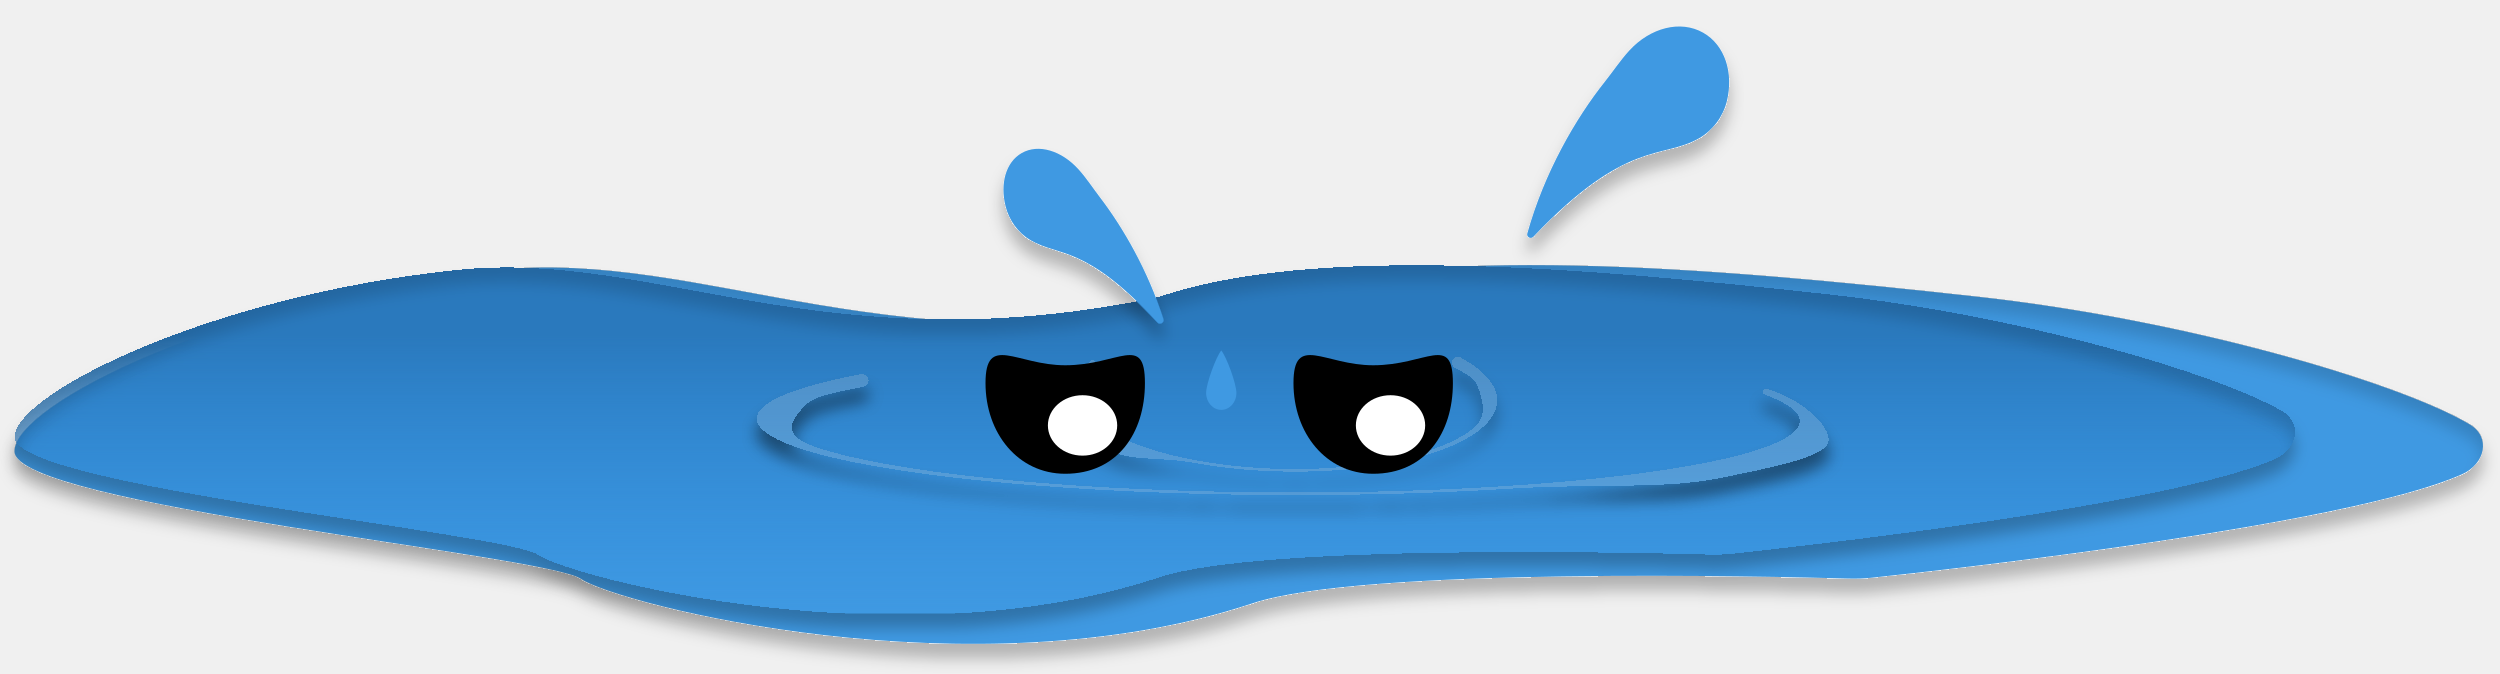
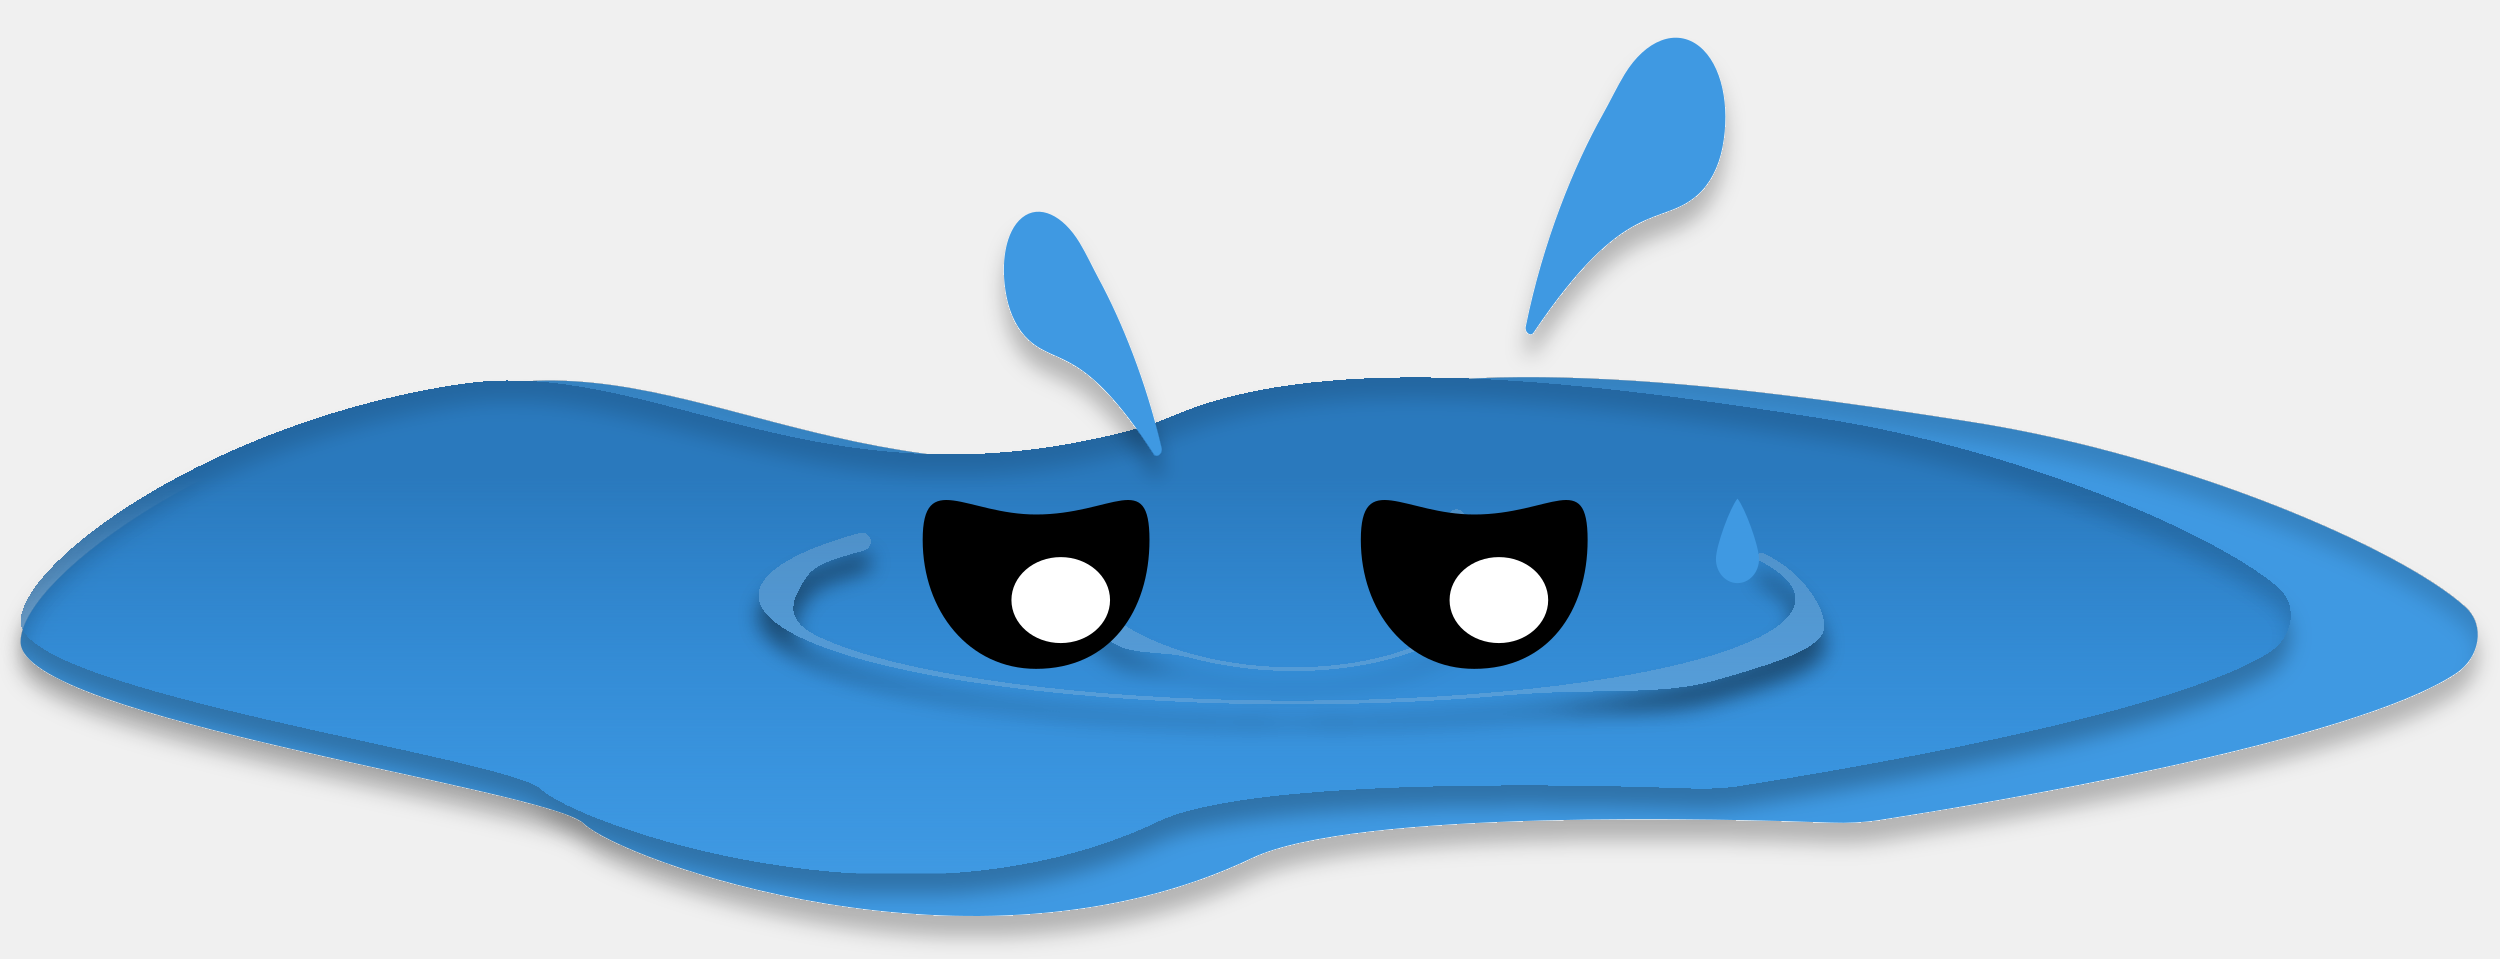
- <svg xmlns="http://www.w3.org/2000/svg" width="690" height="186" viewBox="0 0 690 186" fill="none">
-   <g filter="url(#filter0_di_310_271)">
-     <path d="M681.628 117.122C687.573 120.652 685.88 128.012 679.578 130.857C648.437 144.921 537.152 157.261 516.7 159.437C514.477 159.674 512.338 159.74 510.103 159.677C489.126 159.089 375.941 156.423 345.788 166.474C268.402 192.269 170.058 166.474 160.384 159.777C150.711 153.08 4 139.326 4 124.557C4 111.734 62.234 82.267 136.201 74.578C195.772 68.386 245.831 103.598 345.788 82.639C391.27 66.956 471.541 73.727 545.703 81.892C604.084 88.321 662.633 105.843 681.628 117.122Z" fill="#3F99E2" />
+ <svg xmlns="http://www.w3.org/2000/svg" width="485" height="186" viewBox="0 0 485 186" fill="none">
+   <g filter="url(#filter0_di_319_2)">
+     <path d="M478.243 117.731C482.272 121.361 481.025 127.577 476.517 130.593C456.326 144.099 383.943 156.07 364.733 159.061C361.579 159.552 358.466 159.702 355.276 159.585C335.906 158.871 262.96 156.883 242.852 166.474C188.772 192.269 120.046 166.474 113.286 159.777C106.526 153.08 4 139.326 4 124.557C4 111.734 44.696 82.267 96.386 74.578C137.203 68.507 171.631 102.239 238.801 83.803C241.485 83.066 244.085 81.984 246.655 80.916C278.977 67.483 332.74 74.043 382.558 81.892C424.099 88.438 465.76 106.484 478.243 117.731Z" fill="#3F99E2" />
  </g>
-   <g filter="url(#filter1_di_310_271)">
-     <path d="M629.692 113.372C635.701 116.802 634.069 124.073 627.714 126.809C598.028 139.59 497.611 150.756 478.203 152.823C475.982 153.059 473.849 153.129 471.617 153.067C451.665 152.511 347.716 150.103 319.947 159.349C248.412 183.166 157.503 159.349 148.561 153.165C139.619 146.981 4 134.282 4 120.645C4 108.805 57.832 81.598 126.206 74.499C181.273 68.781 227.547 101.293 319.947 81.942C361.99 67.461 436.192 73.712 504.746 81.252C558.013 87.11 611.431 102.948 629.692 113.372Z" fill="url(#paint0_linear_310_271)" shape-rendering="crispEdges" />
+   <g filter="url(#filter1_di_319_2)">
+     <path d="M441.911 113.923C446.025 117.465 444.826 123.663 440.245 126.574C420.994 138.811 355.984 149.613 337.843 152.444C334.693 152.936 331.552 153.09 328.365 152.975C309.946 152.306 243.261 150.55 224.793 159.349C174.802 183.166 111.272 159.349 105.023 153.165C98.775 146.981 4 134.282 4 120.645C4 108.805 41.619 81.598 89.401 74.499C127.072 68.902 158.854 99.938 220.749 83.098C223.432 82.368 226.023 81.285 228.597 80.232C258.506 67.986 308.033 74.028 353.937 81.252C391.824 87.215 429.82 103.515 441.911 113.923Z" fill="url(#paint0_linear_319_2)" shape-rendering="crispEdges" />
  </g>
-   <g filter="url(#filter2_dd_310_271)">
-     <path d="M487.312 107.237C487.407 107.231 487.503 107.242 487.594 107.269C498.751 110.646 506.486 119.06 504.346 122.712C502.196 126.378 488.918 129.103 473.976 132.083C459.034 135.064 439.945 133.422 416.302 134.901C392.658 136.379 366.561 136.932 340.689 136.503C314.817 136.075 290.104 134.68 269.087 132.462C248.07 130.243 231.507 127.282 221.099 123.882C210.691 120.481 206.813 116.764 209.863 113.112C212.858 109.527 222.425 106.132 237.604 103.262C238.14 103.161 238.696 103.311 239.107 103.669V103.669C240.235 104.651 239.724 106.503 238.254 106.781C226.297 109.043 223.771 109.903 221.081 113.123C218.137 116.648 215.732 120.321 225.778 123.603C235.823 126.885 251.808 129.743 272.093 131.884C292.377 134.025 316.229 135.371 341.199 135.785C366.17 136.199 391.358 135.665 414.177 134.238C436.996 132.811 456.625 130.543 471.046 127.666C485.467 124.79 494.161 121.408 496.236 117.869C498.015 114.834 494.87 111.777 487.1 108.929C486.26 108.621 486.419 107.296 487.312 107.237V107.237Z" fill="#D9D9D9" fill-opacity="0.2" shape-rendering="crispEdges" />
+   <g filter="url(#filter2_dd_319_2)">
+     <path d="M341.659 107.246C341.786 107.234 341.915 107.254 342.033 107.305C349.785 110.706 355.147 119.073 353.657 122.712C352.155 126.378 342.876 129.103 332.434 132.083C321.992 135.064 308.652 133.422 292.129 134.901C275.606 136.379 257.368 136.932 239.288 136.503C221.208 136.075 203.938 134.68 189.251 132.462C174.563 130.243 162.989 127.282 155.715 123.882C148.442 120.481 145.732 116.764 147.863 113.112C149.923 109.585 156.428 106.241 166.74 103.401C167.411 103.216 168.126 103.452 168.562 103.995V103.995C169.357 104.986 168.869 106.466 167.644 106.798C159.339 109.048 157.578 109.911 155.702 113.123C153.645 116.648 151.965 120.321 158.985 123.603C166.005 126.885 177.176 129.743 191.351 131.884C205.527 134.025 222.195 135.371 239.645 135.785C257.095 136.199 274.697 135.665 290.644 134.238C306.591 132.811 320.308 130.543 330.386 127.666C340.464 124.79 346.539 121.408 347.989 117.869C349.249 114.794 346.977 111.697 341.389 108.817C340.678 108.45 340.863 107.321 341.659 107.246V107.246Z" fill="#D9D9D9" fill-opacity="0.2" shape-rendering="crispEdges" />
  </g>
-   <g filter="url(#filter3_d_310_271)">
-     <path d="M301.755 99.342C301.575 99.308 301.39 99.346 301.244 99.455C296.777 102.794 293.574 110.956 294.343 114.583C295.124 118.273 300.398 121.142 306.335 124.286C312.271 127.429 319.977 125.997 329.443 127.734C338.909 129.471 349.382 130.311 359.786 130.166C370.189 130.021 380.149 128.897 388.643 126.91C397.136 124.923 403.857 122.144 408.114 118.858C412.371 115.573 414.012 111.899 412.868 108.215C411.817 104.829 408.449 101.547 403.074 98.651C402.271 98.219 401.279 98.559 400.877 99.377V99.377C400.478 100.193 400.816 101.178 401.628 101.586C406.36 103.97 407.354 104.859 408.361 108.103C409.466 111.659 410.35 115.357 406.24 118.528C402.131 121.699 395.645 124.381 387.448 126.299C379.251 128.217 369.638 129.302 359.597 129.442C349.555 129.582 339.448 128.772 330.312 127.095C321.176 125.418 313.34 122.936 307.611 119.902C301.881 116.868 298.464 113.392 297.709 109.831C297.031 106.632 298.525 103.467 302.047 100.6C302.509 100.224 302.34 99.454 301.755 99.342V99.342Z" fill="#D9D9D9" fill-opacity="0.2" shape-rendering="crispEdges" />
+   <g filter="url(#filter3_d_319_2)">
+     <path d="M212.207 99.376C212.007 99.322 211.795 99.376 211.657 99.527C208.57 102.909 206.367 110.982 206.901 114.583C207.447 118.273 211.132 121.142 215.281 124.286C219.43 127.429 224.815 125.997 231.43 127.734C238.045 129.471 245.363 130.311 252.634 130.166C259.905 130.021 266.865 128.897 272.8 126.91C278.736 124.923 283.432 122.144 286.407 118.858C289.383 115.573 290.529 111.899 289.73 108.215C289.034 105.006 286.883 101.891 283.463 99.109C282.68 98.472 281.537 98.832 281.214 99.776V99.776C280.995 100.413 281.232 101.125 281.786 101.523C285.17 103.954 285.87 104.83 286.58 108.103C287.352 111.659 287.97 115.357 285.098 118.528C282.227 121.699 277.694 124.381 271.965 126.299C266.237 128.217 259.519 129.302 252.502 129.442C245.485 129.582 238.421 128.772 232.037 127.095C225.652 125.418 220.177 122.936 216.173 119.902C212.169 116.868 209.78 113.392 209.253 109.831C208.766 106.543 209.883 103.291 212.493 100.361C212.786 100.033 212.636 99.494 212.207 99.376V99.376Z" fill="#D9D9D9" fill-opacity="0.2" shape-rendering="crispEdges" />
  </g>
-   <g filter="url(#filter4_d_310_271)">
-     <path d="M449.711 13.929C447.237 16.623 445.205 19.71 442.927 22.572C434.893 32.66 426.195 47.672 421.539 64.433C421.263 65.426 422.503 66.082 423.214 65.335C448.974 38.269 458.693 44.007 468.91 38.178C472.752 35.986 475.565 32.207 476.615 27.909C478.512 20.148 476.105 12.449 470.08 9.028C463.764 5.443 455.45 7.68 449.711 13.929Z" fill="#3F99E2" />
+   <g filter="url(#filter4_d_319_2)">
+     <path d="M315.218 14.342C313.695 16.829 312.418 19.581 310.971 22.151C305.412 32.027 299.35 46.799 296.001 63.361C295.776 64.473 296.934 65.367 297.496 64.532C315.37 37.977 322.031 44.129 329.222 37.901C331.694 35.761 333.419 32.419 334.163 28.542C335.693 20.57 334.036 12.542 329.711 9.028C325.201 5.365 319.234 7.78 315.218 14.342Z" fill="#3F99E2" />
  </g>
-   <g filter="url(#filter5_d_310_271)">
-     <path d="M297.625 46.692C299.843 49.131 301.641 51.929 303.643 54.548C309.973 62.827 316.903 74.816 321.091 88.053C321.41 89.062 320.134 89.74 319.418 88.961C299.529 67.317 292.222 70.914 284.407 66.279C280.974 64.242 278.501 60.795 277.535 56.922C275.982 50.697 277.587 44.743 282 42.238C286.652 39.597 292.996 41.6 297.625 46.692Z" fill="#3F99E2" />
+   <g filter="url(#filter5_d_319_2)">
+     <path d="M209.426 47.066C210.789 49.315 211.922 51.811 213.191 54.159C217.54 62.209 222.333 73.905 225.329 86.886C225.587 88.006 224.402 88.92 223.838 88.055C210.131 67.037 205.158 70.984 199.659 66.017C197.462 64.034 195.943 60.985 195.261 57.498C194.002 51.066 195.096 44.821 198.275 42.238C201.604 39.533 206.173 41.7 209.426 47.066Z" fill="#3F99E2" />
  </g>
  <path d="M341.248 108.462C341.248 111.037 339.377 113.125 337.069 113.125C334.762 113.125 332.891 111.037 332.891 108.462C332.891 105.886 335.623 98.5 337.069 96.732C338.516 98.5 341.248 105.886 341.248 108.462Z" fill="#3F99E2" />
-   <path d="M272 105.743C272 91.927 280.531 100.813 294 100.813C308.816 100.813 316 91.927 316 105.743C316 119.559 308.367 130.759 294 130.759C280.98 130.759 272 119.559 272 105.743Z" fill="black" />
-   <ellipse cx="298.783" cy="117.417" rx="9.565" ry="8.339" transform="rotate(-180 298.783 117.417)" fill="white" />
-   <path d="M357 105.743C357 91.927 365.531 100.813 379 100.813C393.816 100.813 401 91.927 401 105.743C401 119.559 393.367 130.759 379 130.759C365.98 130.759 357 119.559 357 105.743Z" fill="black" />
-   <ellipse cx="383.783" cy="117.417" rx="9.565" ry="8.339" transform="rotate(-180 383.783 117.417)" fill="white" />
+   <path d="M179 104.743C179 90.927 187.531 99.813 201 99.813C215.816 99.813 223 90.927 223 104.743C223 118.559 215.367 129.759 201 129.759C187.98 129.759 179 118.559 179 104.743Z" fill="black" />
+   <ellipse cx="205.783" cy="116.417" rx="9.565" ry="8.339" transform="rotate(-180 205.783 116.417)" fill="white" />
+   <path d="M264 104.743C264 90.927 272.531 99.813 286 99.813C300.816 99.813 308 90.927 308 104.743C308 118.559 300.367 129.759 286 129.759C272.98 129.759 264 118.559 264 104.743Z" fill="black" />
+   <ellipse cx="290.783" cy="116.417" rx="9.565" ry="8.339" transform="rotate(-180 290.783 116.417)" fill="white" />
  <defs>
-     <filter id="filter0_di_310_271" x="0" y="73.185" width="689.301" height="112.521" filterUnits="userSpaceOnUse" color-interpolation-filters="sRGB">
+     <filter id="filter0_di_319_2" x="0" y="73.185" width="484.677" height="112.521" filterUnits="userSpaceOnUse" color-interpolation-filters="sRGB">
      <feFlood flood-opacity="0" result="BackgroundImageFix" />
      <feColorMatrix in="SourceAlpha" type="matrix" values="0 0 0 0 0 0 0 0 0 0 0 0 0 0 0 0 0 0 127 0" result="hardAlpha" />
      <feOffset dy="4" />
      <feGaussianBlur stdDeviation="2" />
      <feComposite in2="hardAlpha" operator="out" />
      <feColorMatrix type="matrix" values="0 0 0 0 0 0 0 0 0 0 0 0 0 0 0 0 0 0 0.25 0" />
-       <feBlend mode="normal" in2="BackgroundImageFix" result="effect1_dropShadow_310_271" />
-       <feBlend mode="normal" in="SourceGraphic" in2="effect1_dropShadow_310_271" result="shape" />
+       <feBlend mode="normal" in2="BackgroundImageFix" result="effect1_dropShadow_319_2" />
+       <feBlend mode="normal" in="SourceGraphic" in2="effect1_dropShadow_319_2" result="shape" />
      <feColorMatrix in="SourceAlpha" type="matrix" values="0 0 0 0 0 0 0 0 0 0 0 0 0 0 0 0 0 0 127 0" result="hardAlpha" />
      <feOffset dy="4" />
      <feGaussianBlur stdDeviation="2" />
      <feComposite in2="hardAlpha" operator="arithmetic" k2="-1" k3="1" />
      <feColorMatrix type="matrix" values="0 0 0 0 0 0 0 0 0 0 0 0 0 0 0 0 0 0 0.15 0" />
-       <feBlend mode="normal" in2="shape" result="effect2_innerShadow_310_271" />
+       <feBlend mode="normal" in2="shape" result="effect2_innerShadow_319_2" />
    </filter>
-     <filter id="filter1_di_310_271" x="0" y="73.212" width="637.437" height="104.507" filterUnits="userSpaceOnUse" color-interpolation-filters="sRGB">
+     <filter id="filter1_di_319_2" x="0" y="73.212" width="448.426" height="104.507" filterUnits="userSpaceOnUse" color-interpolation-filters="sRGB">
      <feFlood flood-opacity="0" result="BackgroundImageFix" />
      <feColorMatrix in="SourceAlpha" type="matrix" values="0 0 0 0 0 0 0 0 0 0 0 0 0 0 0 0 0 0 127 0" result="hardAlpha" />
      <feOffset dy="4" />
      <feGaussianBlur stdDeviation="2" />
      <feComposite in2="hardAlpha" operator="out" />
      <feColorMatrix type="matrix" values="0 0 0 0 0 0 0 0 0 0 0 0 0 0 0 0 0 0 0.25 0" />
-       <feBlend mode="normal" in2="BackgroundImageFix" result="effect1_dropShadow_310_271" />
-       <feBlend mode="normal" in="SourceGraphic" in2="effect1_dropShadow_310_271" result="shape" />
+       <feBlend mode="normal" in2="BackgroundImageFix" result="effect1_dropShadow_319_2" />
+       <feBlend mode="normal" in="SourceGraphic" in2="effect1_dropShadow_319_2" result="shape" />
      <feColorMatrix in="SourceAlpha" type="matrix" values="0 0 0 0 0 0 0 0 0 0 0 0 0 0 0 0 0 0 127 0" result="hardAlpha" />
      <feOffset dy="4" />
      <feGaussianBlur stdDeviation="2" />
      <feComposite in2="hardAlpha" operator="arithmetic" k2="-1" k3="1" />
      <feColorMatrix type="matrix" values="0 0 0 0 0 0 0 0 0 0 0 0 0 0 0 0 0 0 0.15 0" />
-       <feBlend mode="normal" in2="shape" result="effect2_innerShadow_310_271" />
+       <feBlend mode="normal" in2="shape" result="effect2_innerShadow_319_2" />
    </filter>
-     <filter id="filter2_dd_310_271" x="204.852" y="103.231" width="303.851" height="41.414" filterUnits="userSpaceOnUse" color-interpolation-filters="sRGB">
+     <filter id="filter2_dd_319_2" x="143.156" y="103.339" width="214.75" height="41.306" filterUnits="userSpaceOnUse" color-interpolation-filters="sRGB">
      <feFlood flood-opacity="0" result="BackgroundImageFix" />
      <feColorMatrix in="SourceAlpha" type="matrix" values="0 0 0 0 0 0 0 0 0 0 0 0 0 0 0 0 0 0 127 0" result="hardAlpha" />
      <feOffset dy="4" />
      <feGaussianBlur stdDeviation="2" />
      <feComposite in2="hardAlpha" operator="out" />
      <feColorMatrix type="matrix" values="0 0 0 0 0 0 0 0 0 0 0 0 0 0 0 0 0 0 0.25 0" />
-       <feBlend mode="normal" in2="BackgroundImageFix" result="effect1_dropShadow_310_271" />
+       <feBlend mode="normal" in2="BackgroundImageFix" result="effect1_dropShadow_319_2" />
      <feColorMatrix in="SourceAlpha" type="matrix" values="0 0 0 0 0 0 0 0 0 0 0 0 0 0 0 0 0 0 127 0" result="hardAlpha" />
      <feOffset dy="4" />
      <feGaussianBlur stdDeviation="2" />
      <feComposite in2="hardAlpha" operator="out" />
      <feColorMatrix type="matrix" values="0 0 0 0 0 0 0 0 0 0 0 0 0 0 0 0 0 0 0.25 0" />
-       <feBlend mode="normal" in2="effect1_dropShadow_310_271" result="effect2_dropShadow_310_271" />
-       <feBlend mode="normal" in="SourceGraphic" in2="effect2_dropShadow_310_271" result="shape" />
+       <feBlend mode="normal" in2="effect1_dropShadow_319_2" result="effect2_dropShadow_319_2" />
+       <feBlend mode="normal" in="SourceGraphic" in2="effect2_dropShadow_319_2" result="shape" />
    </filter>
-     <filter id="filter3_d_310_271" x="290.229" y="98.463" width="126.994" height="39.719" filterUnits="userSpaceOnUse" color-interpolation-filters="sRGB">
+     <filter id="filter3_d_319_2" x="202.821" y="98.789" width="91.156" height="39.393" filterUnits="userSpaceOnUse" color-interpolation-filters="sRGB">
      <feFlood flood-opacity="0" result="BackgroundImageFix" />
      <feColorMatrix in="SourceAlpha" type="matrix" values="0 0 0 0 0 0 0 0 0 0 0 0 0 0 0 0 0 0 127 0" result="hardAlpha" />
      <feOffset dy="4" />
      <feGaussianBlur stdDeviation="2" />
      <feComposite in2="hardAlpha" operator="out" />
      <feColorMatrix type="matrix" values="0 0 0 0 0 0 0 0 0 0 0 0 0 0 0 0 0 0 0.25 0" />
-       <feBlend mode="normal" in2="BackgroundImageFix" result="effect1_dropShadow_310_271" />
-       <feBlend mode="normal" in="SourceGraphic" in2="effect1_dropShadow_310_271" result="shape" />
+       <feBlend mode="normal" in2="BackgroundImageFix" result="effect1_dropShadow_319_2" />
+       <feBlend mode="normal" in="SourceGraphic" in2="effect1_dropShadow_319_2" result="shape" />
    </filter>
-     <filter id="filter4_d_310_271" x="417.499" y="7.315" width="63.751" height="66.342" filterUnits="userSpaceOnUse" color-interpolation-filters="sRGB">
+     <filter id="filter4_d_319_2" x="291.973" y="7.315" width="46.749" height="65.545" filterUnits="userSpaceOnUse" color-interpolation-filters="sRGB">
      <feFlood flood-opacity="0" result="BackgroundImageFix" />
      <feColorMatrix in="SourceAlpha" type="matrix" values="0 0 0 0 0 0 0 0 0 0 0 0 0 0 0 0 0 0 127 0" result="hardAlpha" />
      <feOffset dy="4" />
      <feGaussianBlur stdDeviation="2" />
      <feComposite in2="hardAlpha" operator="out" />
      <feColorMatrix type="matrix" values="0 0 0 0 0 0 0 0 0 0 0 0 0 0 0 0 0 0 0.25 0" />
-       <feBlend mode="normal" in2="BackgroundImageFix" result="effect1_dropShadow_310_271" />
-       <feBlend mode="normal" in="SourceGraphic" in2="effect1_dropShadow_310_271" result="shape" />
+       <feBlend mode="normal" in2="BackgroundImageFix" result="effect1_dropShadow_319_2" />
+       <feBlend mode="normal" in="SourceGraphic" in2="effect1_dropShadow_319_2" result="shape" />
    </filter>
-     <filter id="filter5_d_310_271" x="272.957" y="41.073" width="52.184" height="56.226" filterUnits="userSpaceOnUse" color-interpolation-filters="sRGB">
+     <filter id="filter5_d_319_2" x="190.75" y="41.073" width="38.615" height="55.325" filterUnits="userSpaceOnUse" color-interpolation-filters="sRGB">
      <feFlood flood-opacity="0" result="BackgroundImageFix" />
      <feColorMatrix in="SourceAlpha" type="matrix" values="0 0 0 0 0 0 0 0 0 0 0 0 0 0 0 0 0 0 127 0" result="hardAlpha" />
      <feOffset dy="4" />
      <feGaussianBlur stdDeviation="2" />
      <feComposite in2="hardAlpha" operator="out" />
      <feColorMatrix type="matrix" values="0 0 0 0 0 0 0 0 0 0 0 0 0 0 0 0 0 0 0.25 0" />
-       <feBlend mode="normal" in2="BackgroundImageFix" result="effect1_dropShadow_310_271" />
-       <feBlend mode="normal" in="SourceGraphic" in2="effect1_dropShadow_310_271" result="shape" />
+       <feBlend mode="normal" in2="BackgroundImageFix" result="effect1_dropShadow_319_2" />
+       <feBlend mode="normal" in="SourceGraphic" in2="effect1_dropShadow_319_2" result="shape" />
    </filter>
-     <linearGradient id="paint0_linear_310_271" x1="320.143" y1="92.513" x2="320.143" y2="169.719" gradientUnits="userSpaceOnUse">
+     <linearGradient id="paint0_linear_319_2" x1="224.93" y1="92.513" x2="224.93" y2="169.719" gradientUnits="userSpaceOnUse">
      <stop stop-color="#2A79BD" />
      <stop offset="1" stop-color="#2A89DA" stop-opacity="0" />
    </linearGradient>
  </defs>
</svg>
